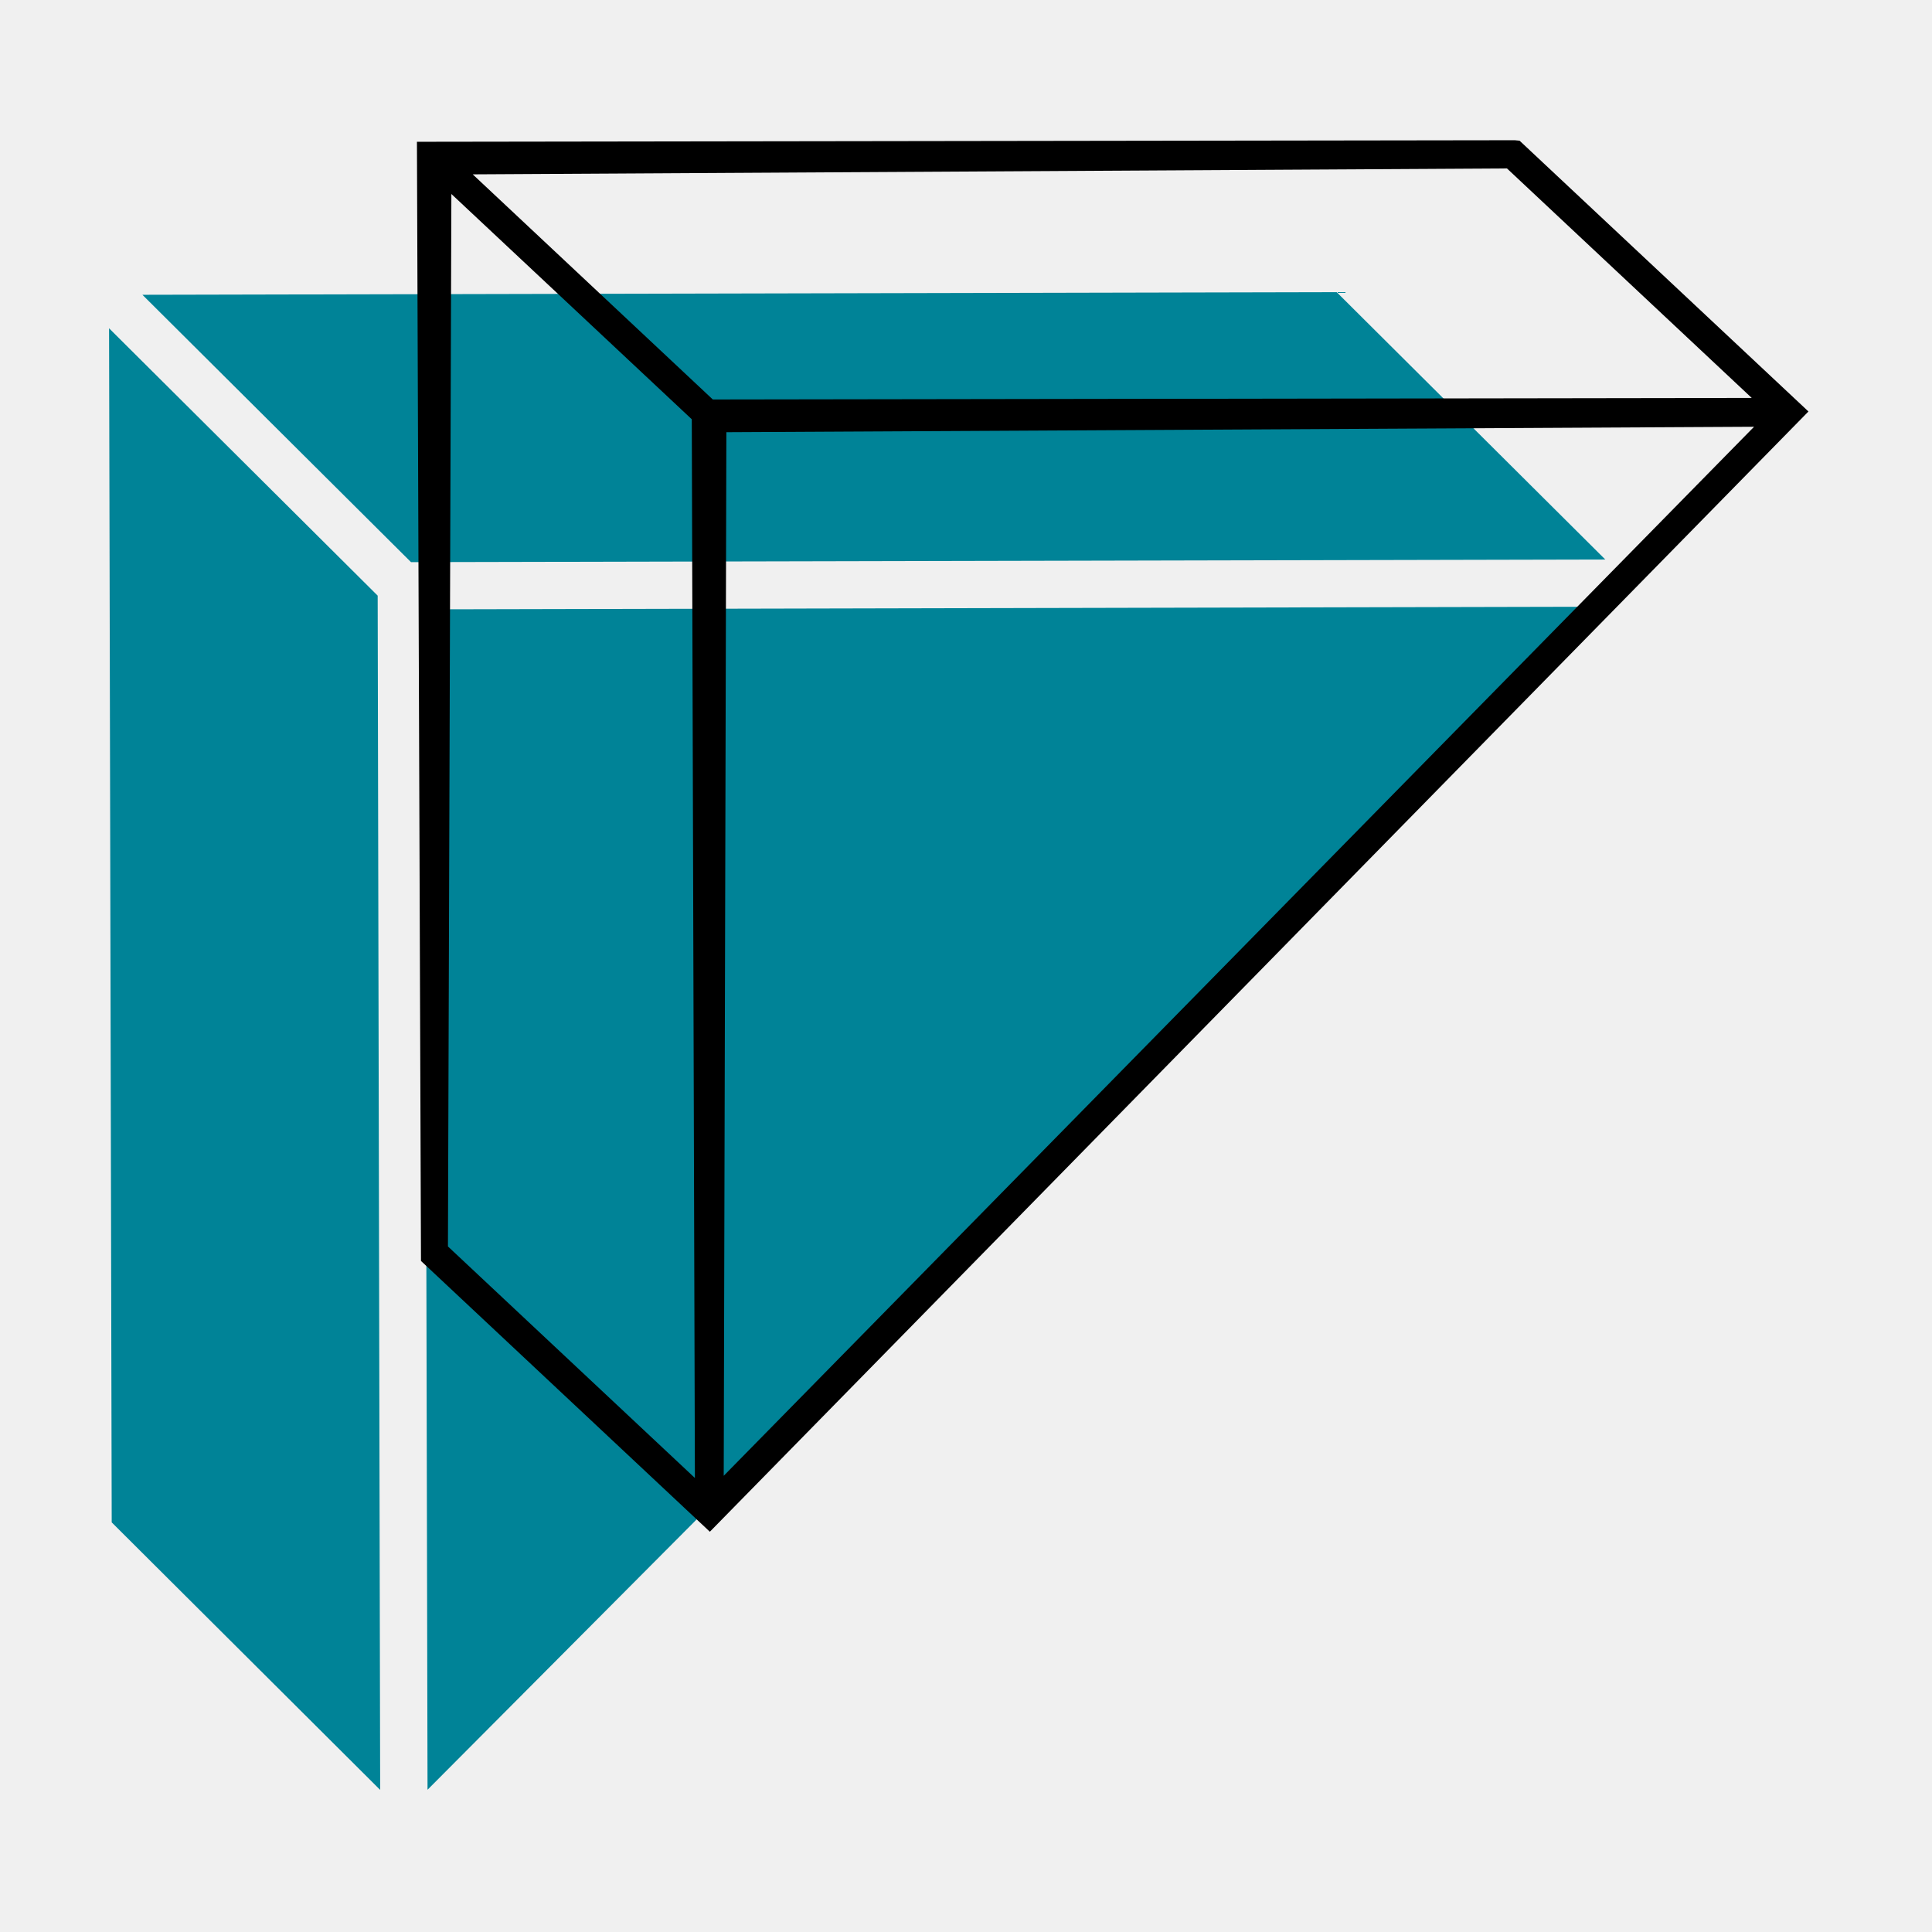
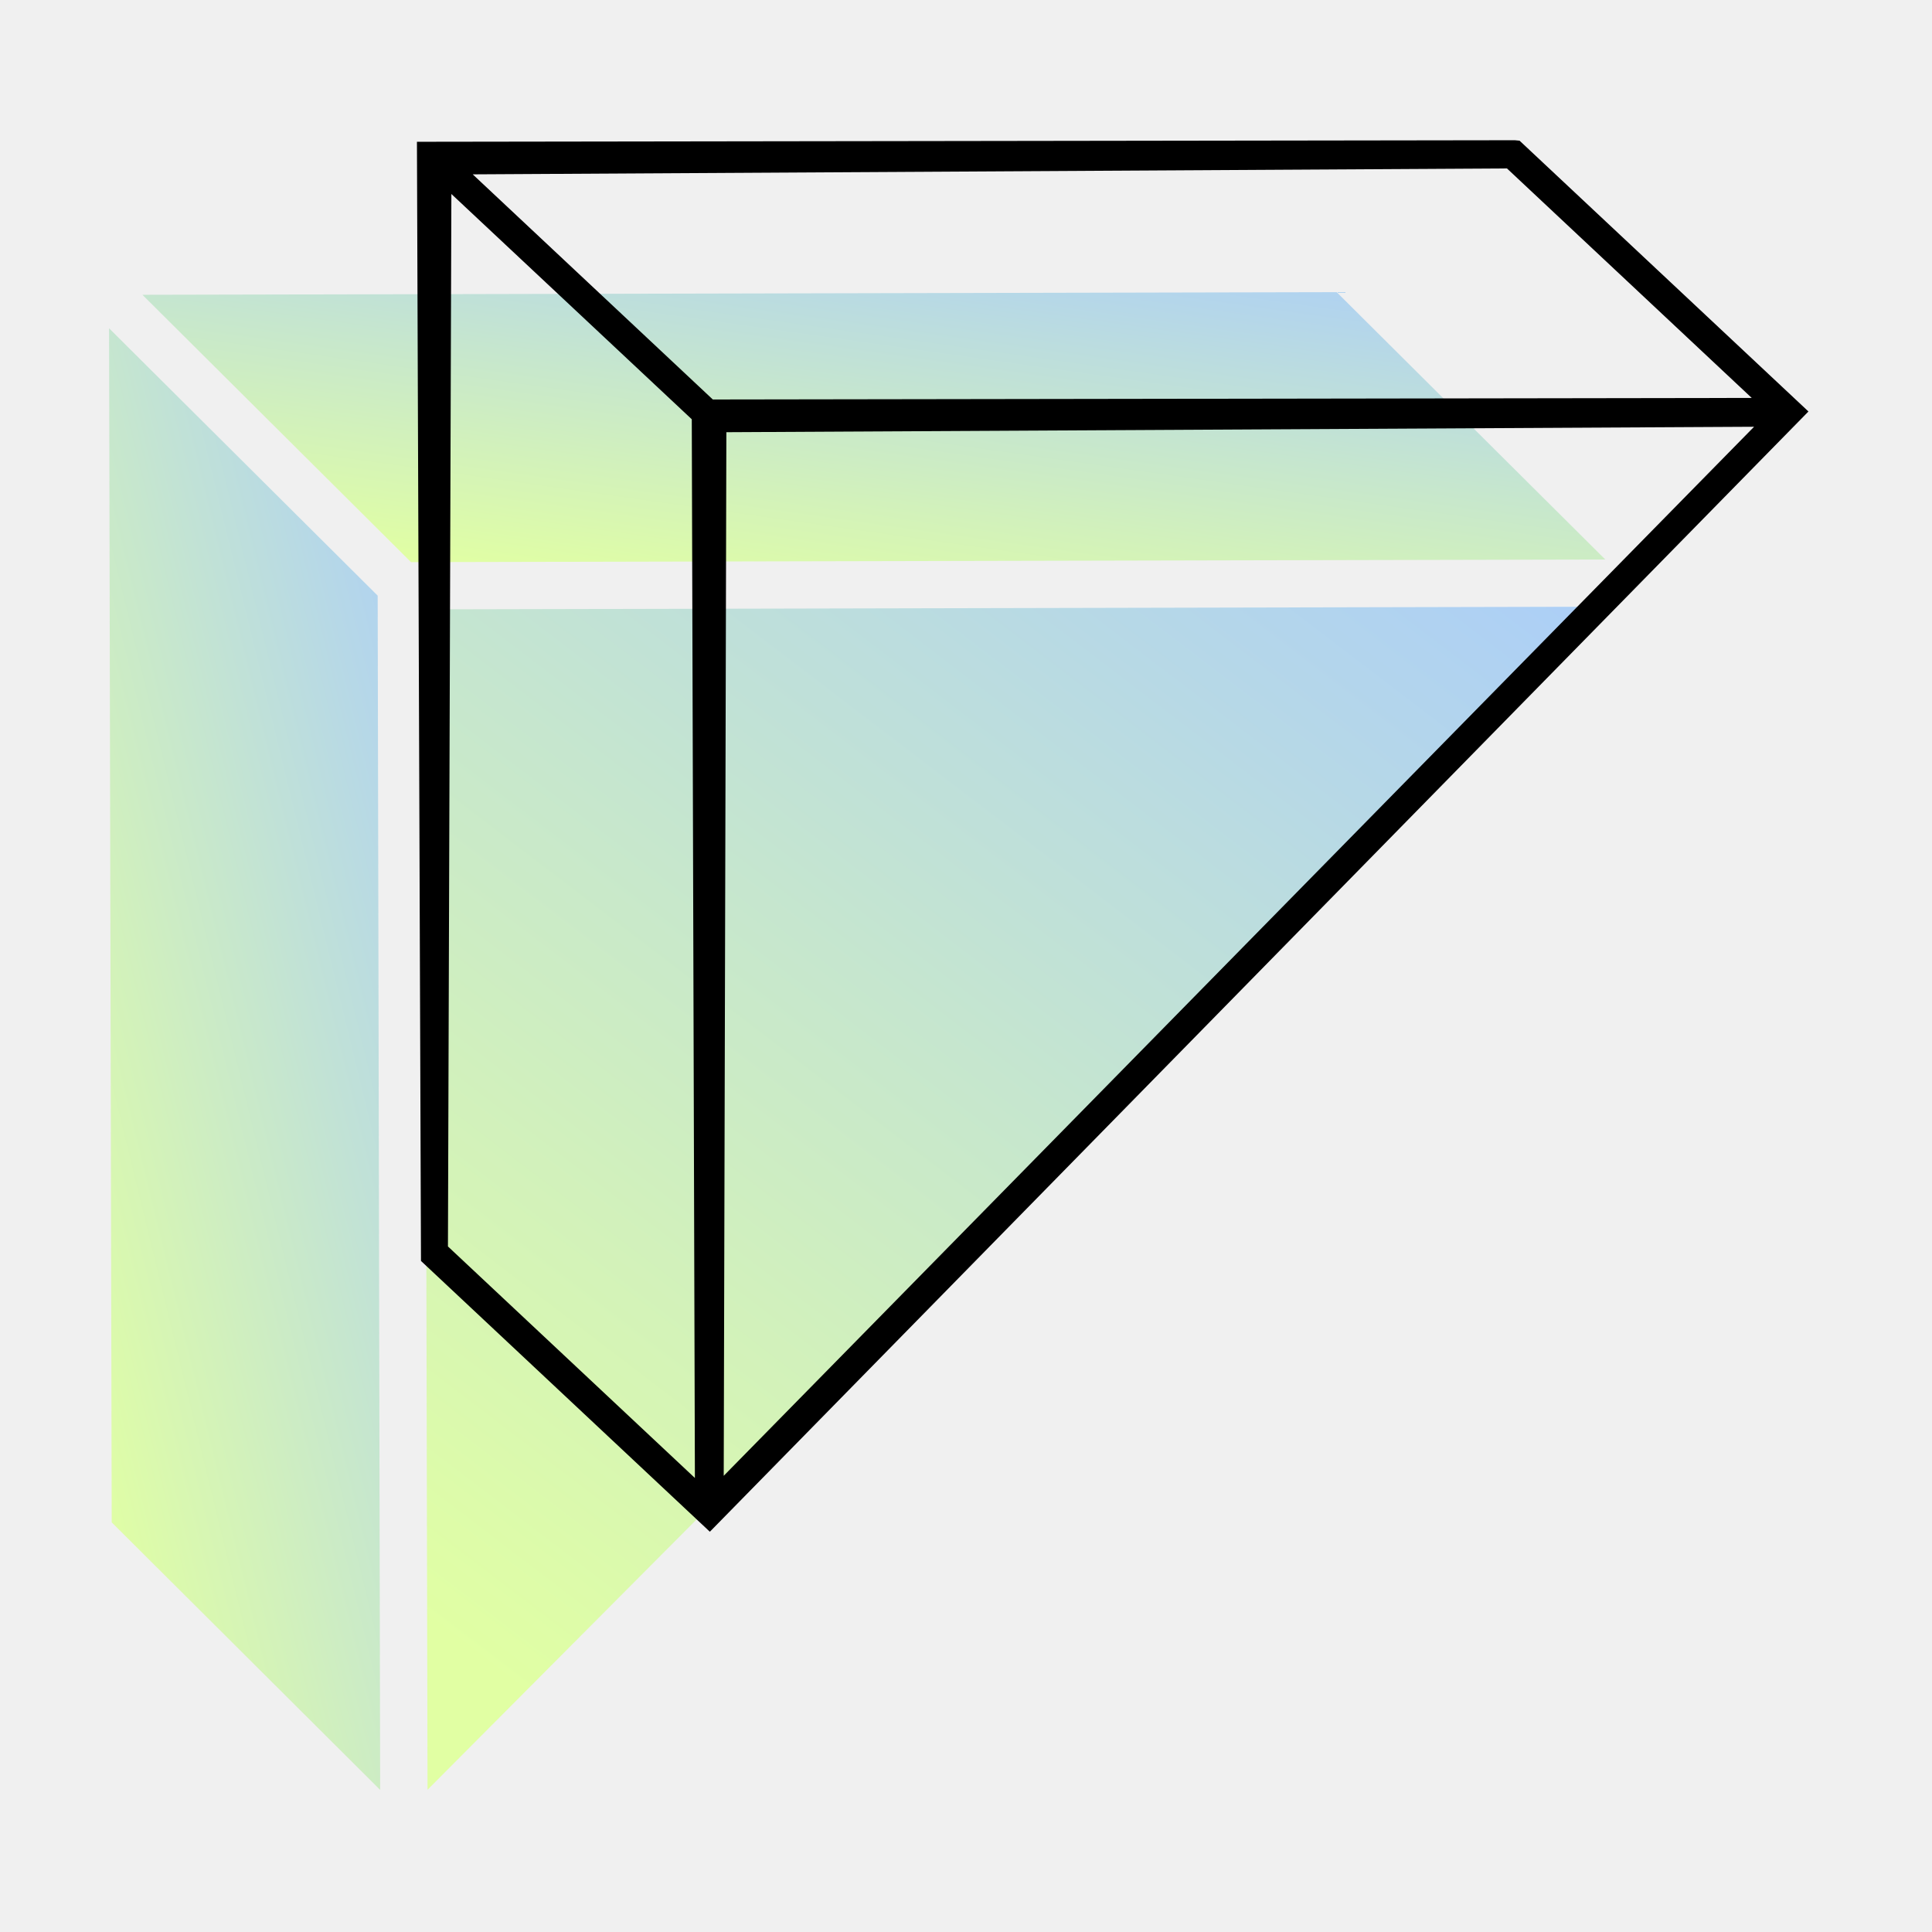
<svg xmlns="http://www.w3.org/2000/svg" width="124" height="124" viewBox="0 0 124 124" fill="none">
  <g clip-path="url(#clip0_161_93)">
-     <path d="M85.79 18.75L9.14 18.92L26.38 36.08L103.03 35.91L85.79 18.75Z" fill="#008397" />
-     <path d="M7.17 97.71L24.4 114.88L24.24 38.23L7 21.07L7.17 97.71Z" fill="#008397" />
-     <path d="M27.44 114.87L103.03 38.94L27.27 39.11L27.44 114.87Z" fill="#008397" />
+     <path d="M85.79 18.75L9.14 18.92L26.38 36.08L103.03 35.91L85.79 18.75Z" fill="url(#paint0_linear_161_93)" />
+     <path d="M7.17 97.71L24.4 114.88L24.24 38.23L7 21.07L7.17 97.71Z" fill="url(#paint1_linear_161_93)" />
+     <path d="M27.44 114.87L103.03 38.94L27.27 39.11L27.44 114.87Z" fill="url(#paint2_linear_161_93)" />
    <path d="M97.22 9L26.76 9.1L27.02 80.93L45.56 98.31L116.07 26.41L97.53 9.03L97.22 9ZM96.72 10.81L112.43 25.54L45.75 25.64L30.34 11.19L96.72 10.81ZM46.45 94.72L46.62 27.74L112.58 27.39L46.45 94.72ZM28.75 80.01L28.97 12.45L44.4 26.91L44.6 94.86L28.75 80V80.01Z" fill="black" />
  </g>
  <defs>
+     <linearGradient id="paint0_linear_161_93" x1="144.598" y1="-23.818" x2="134.036" y2="51.215" gradientUnits="userSpaceOnUse">
+       <stop stop-color="#FFCCBD" />
+       <stop offset="0.312" stop-color="#D8B0FF" />
+       <stop offset="0.6" stop-color="#A7CAFF" />
+       <stop offset="1" stop-color="#E1FFA3" />
+     </linearGradient>
+     <linearGradient id="paint1_linear_161_93" x1="32.104" y1="-209.358" x2="-63.012" y2="-186.225" gradientUnits="userSpaceOnUse">
+       <stop stop-color="#FFCCBD" />
+       <stop offset="0.312" stop-color="#D8B0FF" />
+       <stop offset="0.6" stop-color="#A7CAFF" />
+       <stop offset="1" stop-color="#E1FFA3" />
+     </linearGradient>
+     <linearGradient id="paint2_linear_161_93" x1="136.571" y1="-147.569" x2="-25.185" y2="64.06" gradientUnits="userSpaceOnUse">
+       <stop stop-color="#FFCCBD" />
+       <stop offset="0.312" stop-color="#D8B0FF" />
+       <stop offset="0.6" stop-color="#A7CAFF" />
+       <stop offset="1" stop-color="#E1FFA3" />
+     </linearGradient>
    <clipPath id="clip0_161_93">
      <rect width="109.07" height="105.88" fill="white" transform="translate(7 9)" />
    </clipPath>
  </defs>
</svg>
